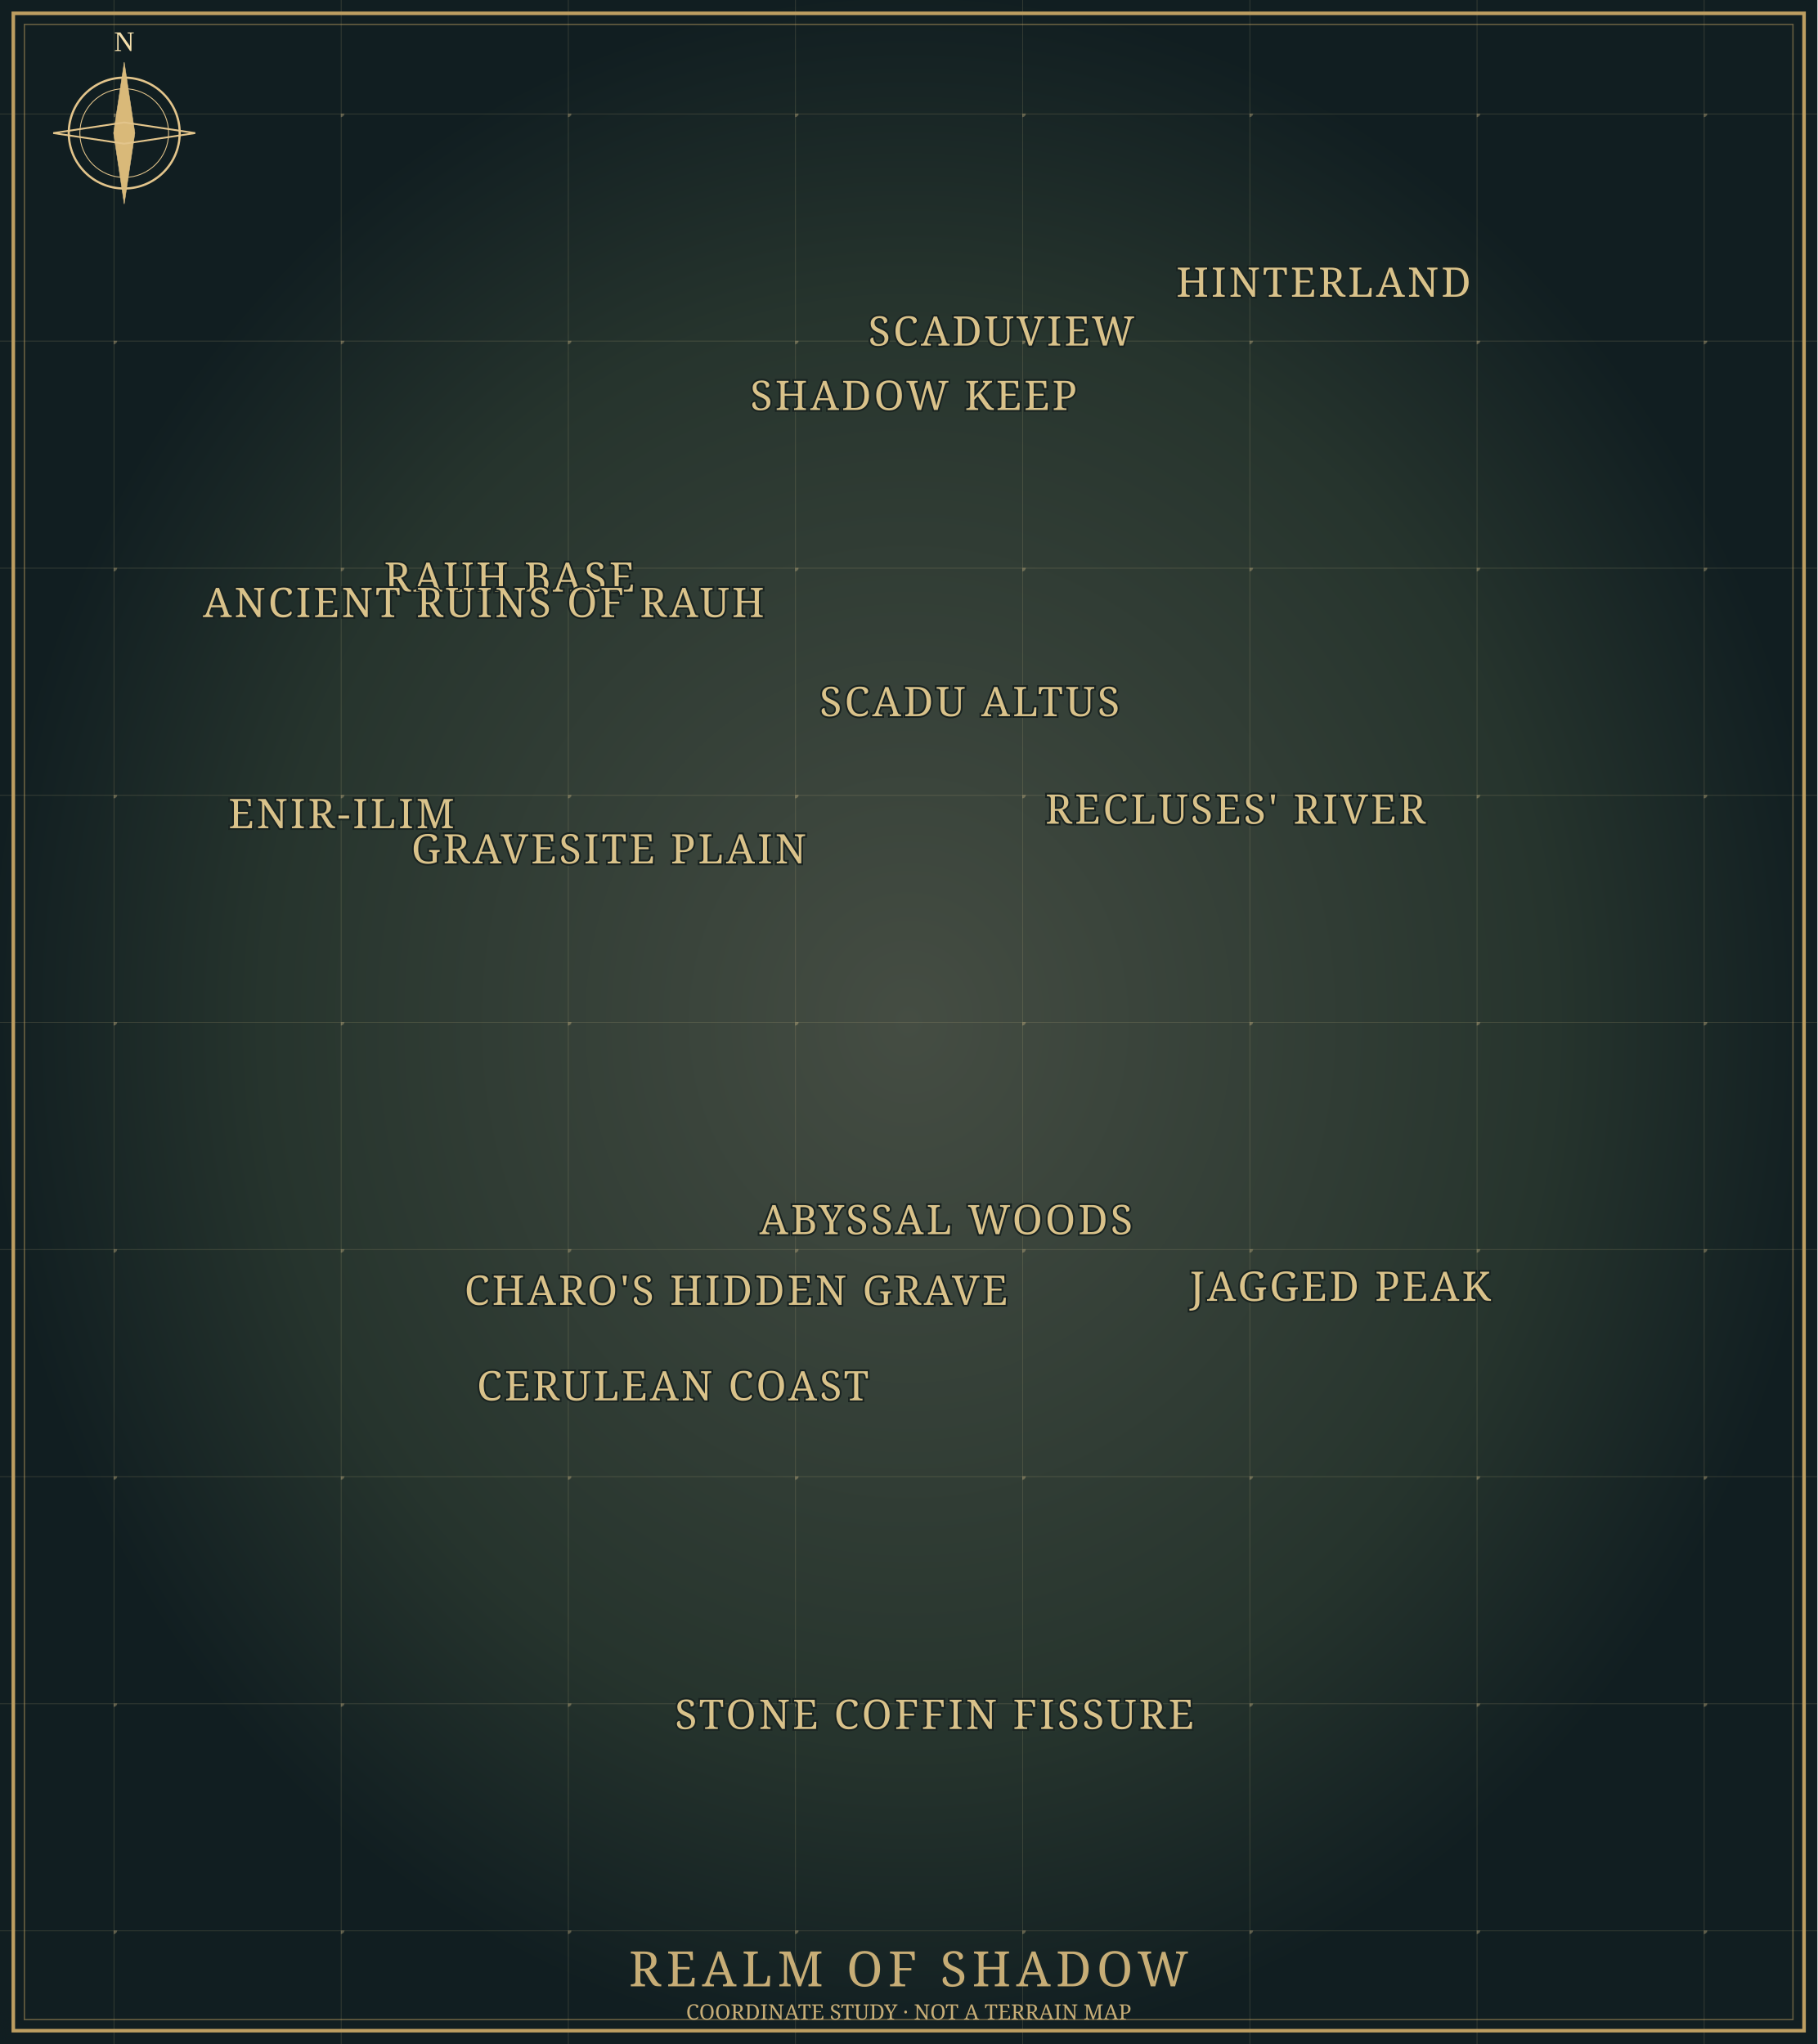
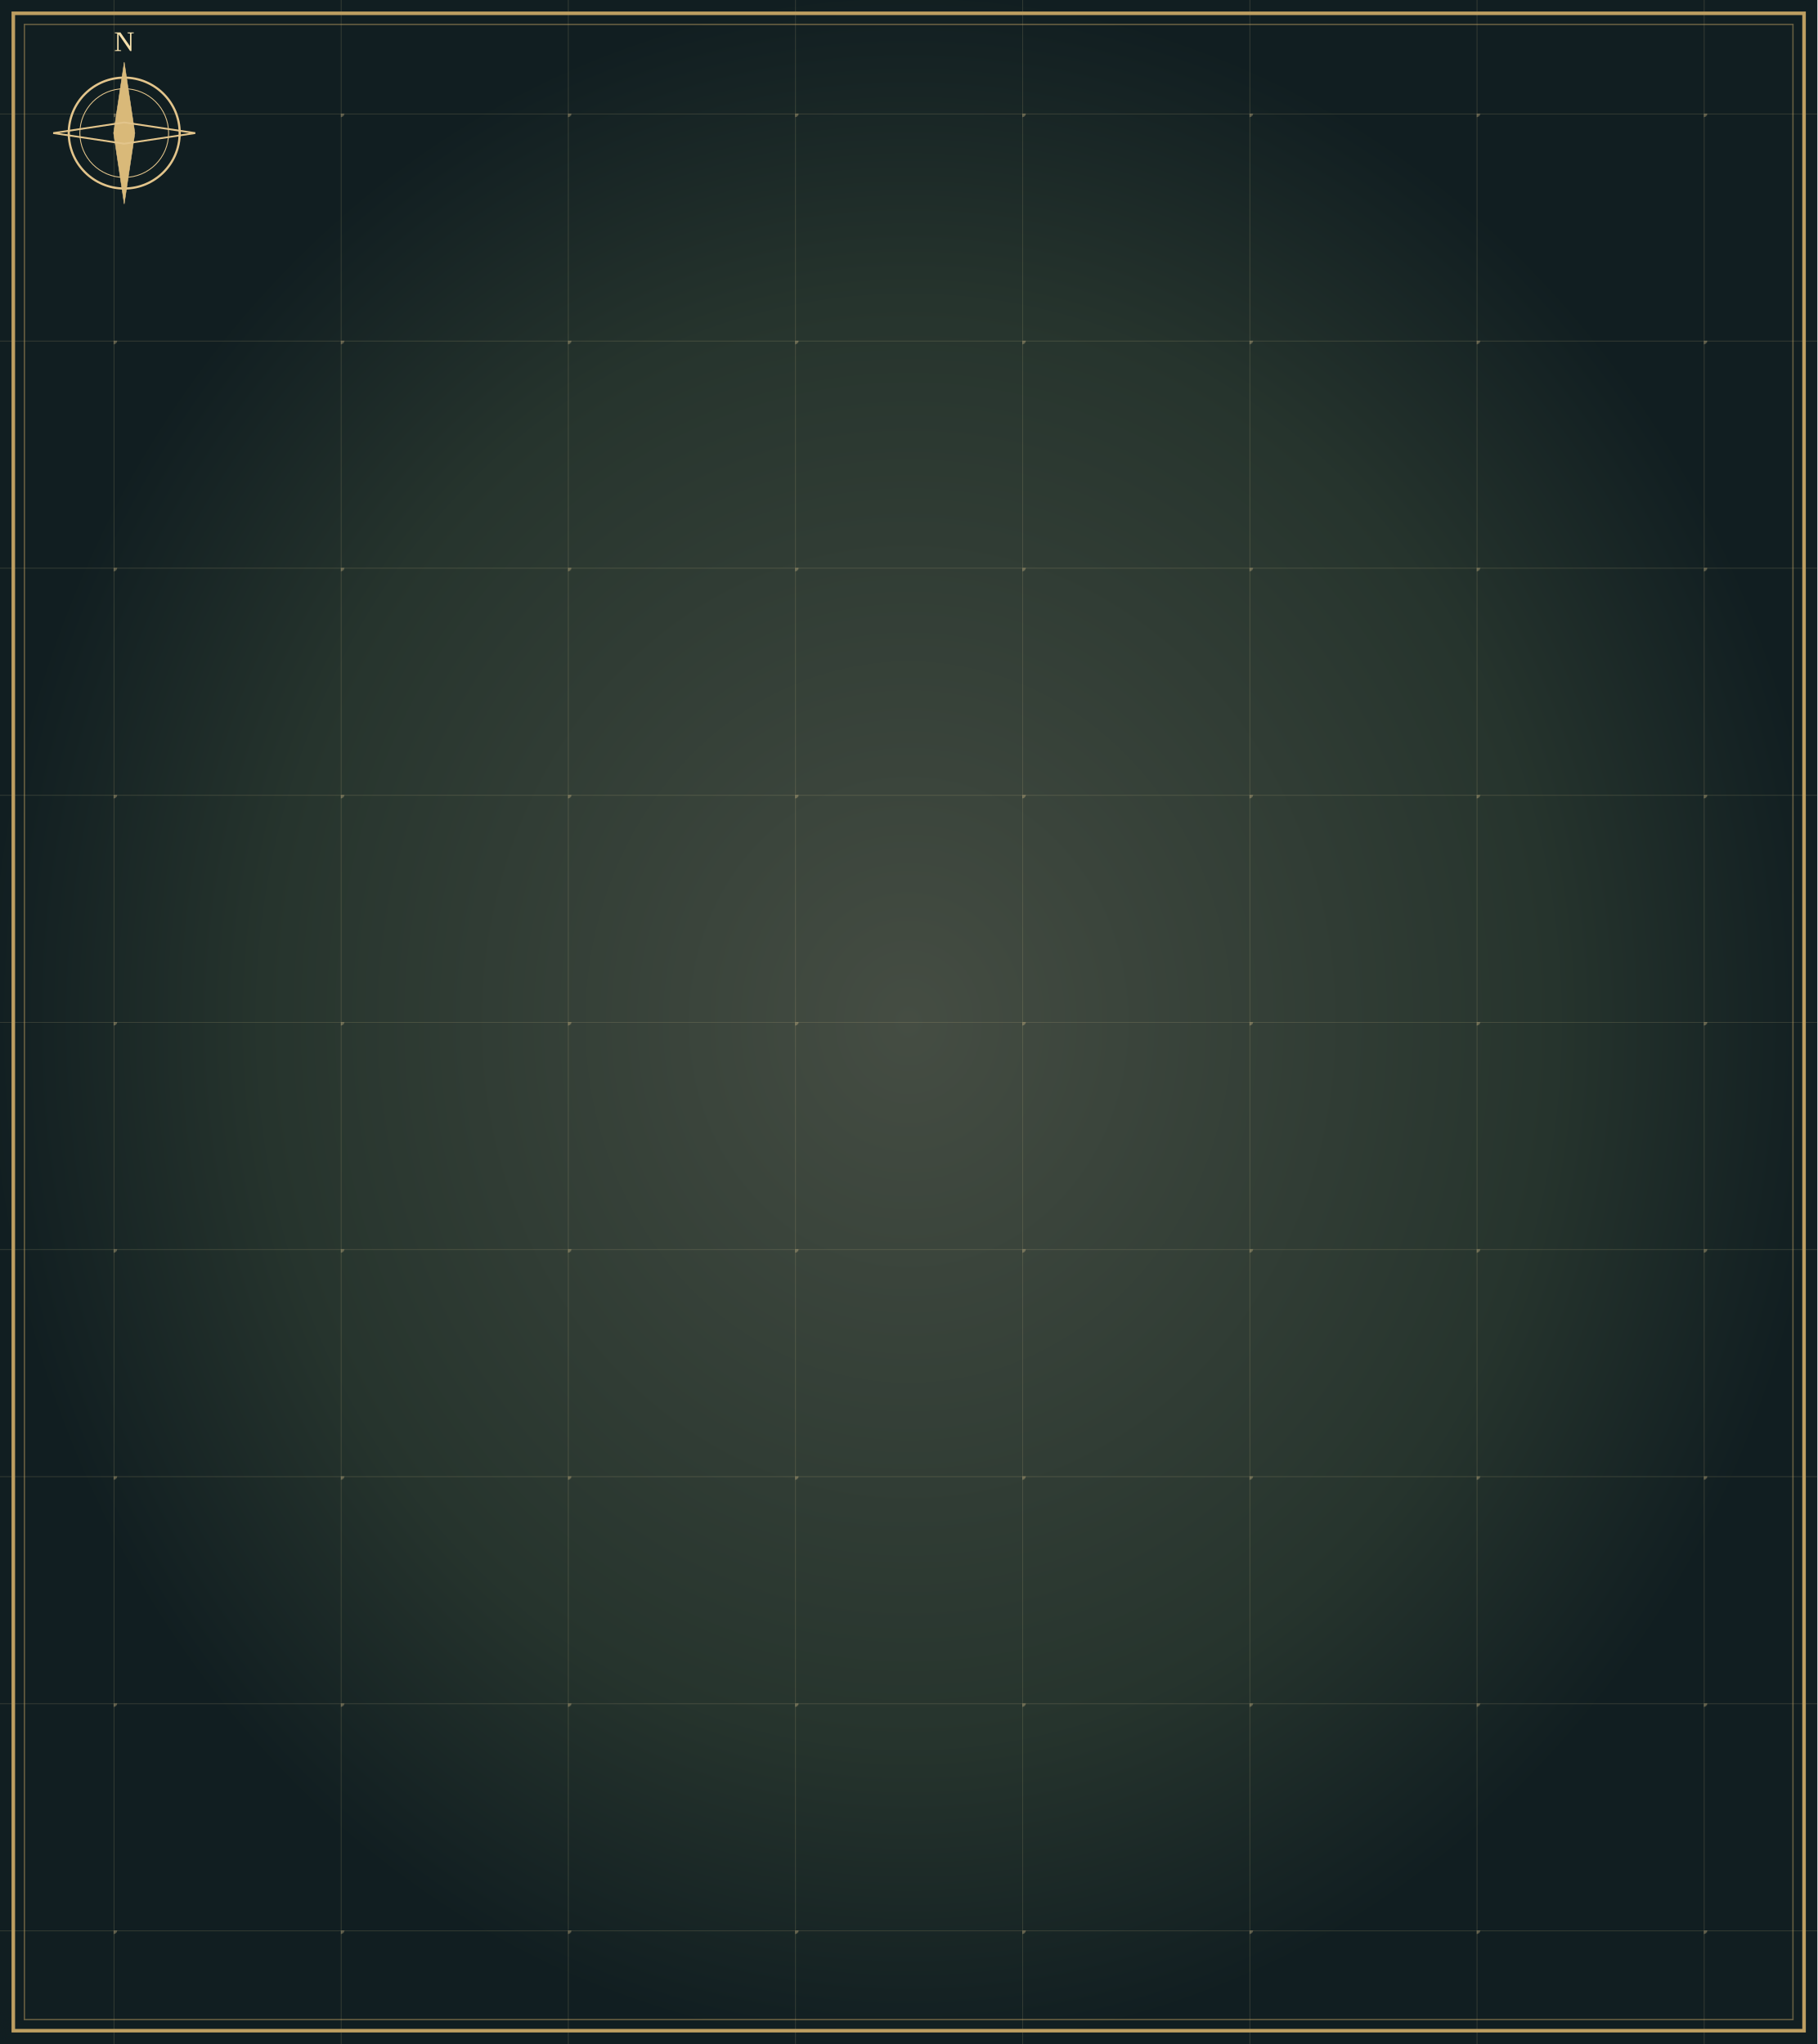
<svg xmlns="http://www.w3.org/2000/svg" viewBox="3328 3328 4096 4608">
  <defs>
    <radialGradient id="paper">
      <stop stop-color="#454d43" />
      <stop offset=".7" stop-color="#26342d" />
      <stop offset="1" stop-color="#111e21" />
    </radialGradient>
    <pattern id="grid" width="512" height="512" patternUnits="userSpaceOnUse">
      <path d="M512 0H0V512" fill="none" stroke="#c5b183" stroke-opacity=".22" stroke-width="3" />
      <circle r="8" fill="#c5b183" opacity=".4" />
    </pattern>
  </defs>
  <rect x="3328" y="3328" width="4096" height="4608" fill="url(#paper)" />
  <rect x="3328" y="3328" width="4096" height="4608" fill="url(#grid)" />
  <rect x="3358" y="3358" width="4036" height="4548" fill="none" stroke="#bd9e61" stroke-width="8" />
  <rect x="3383" y="3383" width="3986" height="4498" fill="none" stroke="#bd9e61" stroke-opacity=".5" stroke-width="3" />
  <g transform="translate(3608 3628)" stroke="#e2c48b" fill="none">
    <circle r="125" stroke-width="5" />
    <circle r="100" stroke-width="2" />
    <path d="M0 -160L24 0L0 160L-24 0Z" fill="#d9b979" />
    <path d="M-160 0L0 -24L160 0L0 24Z" stroke-width="4" />
    <text x="0" y="-185" text-anchor="middle" fill="#f4dfac" stroke="none" font-size="64">N</text>
  </g>
-   <g font-family="Georgia,serif">
-     <text x="4700.2" y="5274.6" text-anchor="middle" font-size="92" letter-spacing="6" fill="#d9c28a" stroke="#192321" stroke-width="8" paint-order="stroke">GRAVESITE PLAIN</text>
-     <text x="4097.6" y="5195.0" text-anchor="middle" font-size="92" letter-spacing="6" fill="#d9c28a" stroke="#192321" stroke-width="8" paint-order="stroke">ENIR-ILIM</text>
-     <text x="5387.0" y="4252.3" text-anchor="middle" font-size="92" letter-spacing="6" fill="#d9c28a" stroke="#192321" stroke-width="8" paint-order="stroke">SHADOW KEEP</text>
-     <text x="5433.9" y="7225.7" text-anchor="middle" font-size="92" letter-spacing="6" fill="#d9c28a" stroke="#192321" stroke-width="8" paint-order="stroke">STONE COFFIN FISSURE</text>
-     <text x="5513.5" y="4942.5" text-anchor="middle" font-size="92" letter-spacing="6" fill="#d9c28a" stroke="#192321" stroke-width="8" paint-order="stroke">SCADU ALTUS</text>
-     <text x="5460.3" y="6110.4" text-anchor="middle" font-size="92" letter-spacing="6" fill="#d9c28a" stroke="#192321" stroke-width="8" paint-order="stroke">ABYSSAL WOODS</text>
-     <text x="4475.9" y="4661.8" text-anchor="middle" font-size="92" letter-spacing="6" fill="#d9c28a" stroke="#192321" stroke-width="8" paint-order="stroke">RAUH BASE</text>
-     <text x="4986.8" y="6269.6" text-anchor="middle" font-size="92" letter-spacing="6" fill="#d9c28a" stroke="#192321" stroke-width="8" paint-order="stroke">CHARO'S HIDDEN GRAVE</text>
-     <text x="4418.0" y="4719.1" text-anchor="middle" font-size="92" letter-spacing="6" fill="#d9c28a" stroke="#192321" stroke-width="8" paint-order="stroke">ANCIENT RUINS OF RAUH</text>
-     <text x="4844.4" y="6485.0" text-anchor="middle" font-size="92" letter-spacing="6" fill="#d9c28a" stroke="#192321" stroke-width="8" paint-order="stroke">CERULEAN COAST</text>
-     <text x="6348.5" y="6260.7" text-anchor="middle" font-size="92" letter-spacing="6" fill="#d9c28a" stroke="#192321" stroke-width="8" paint-order="stroke">JAGGED PEAK</text>
-     <text x="5584.9" y="4107.1" text-anchor="middle" font-size="92" letter-spacing="6" fill="#d9c28a" stroke="#192321" stroke-width="8" paint-order="stroke">SCADUVIEW</text>
-     <text x="6112.5" y="5184.9" text-anchor="middle" font-size="92" letter-spacing="6" fill="#d9c28a" stroke="#192321" stroke-width="8" paint-order="stroke">RECLUSES' RIVER</text>
-     <text x="6311.2" y="3997.0" text-anchor="middle" font-size="92" letter-spacing="6" fill="#d9c28a" stroke="#192321" stroke-width="8" paint-order="stroke">HINTERLAND</text>
-     <text x="5376" y="7806" text-anchor="middle" font-size="110" fill="#c7ad76" letter-spacing="12">REALM OF SHADOW</text>
-     <text x="5376" y="7881" text-anchor="middle" font-size="48" fill="#c7ad76">COORDINATE STUDY · NOT A TERRAIN MAP</text>
-   </g>
</svg>
